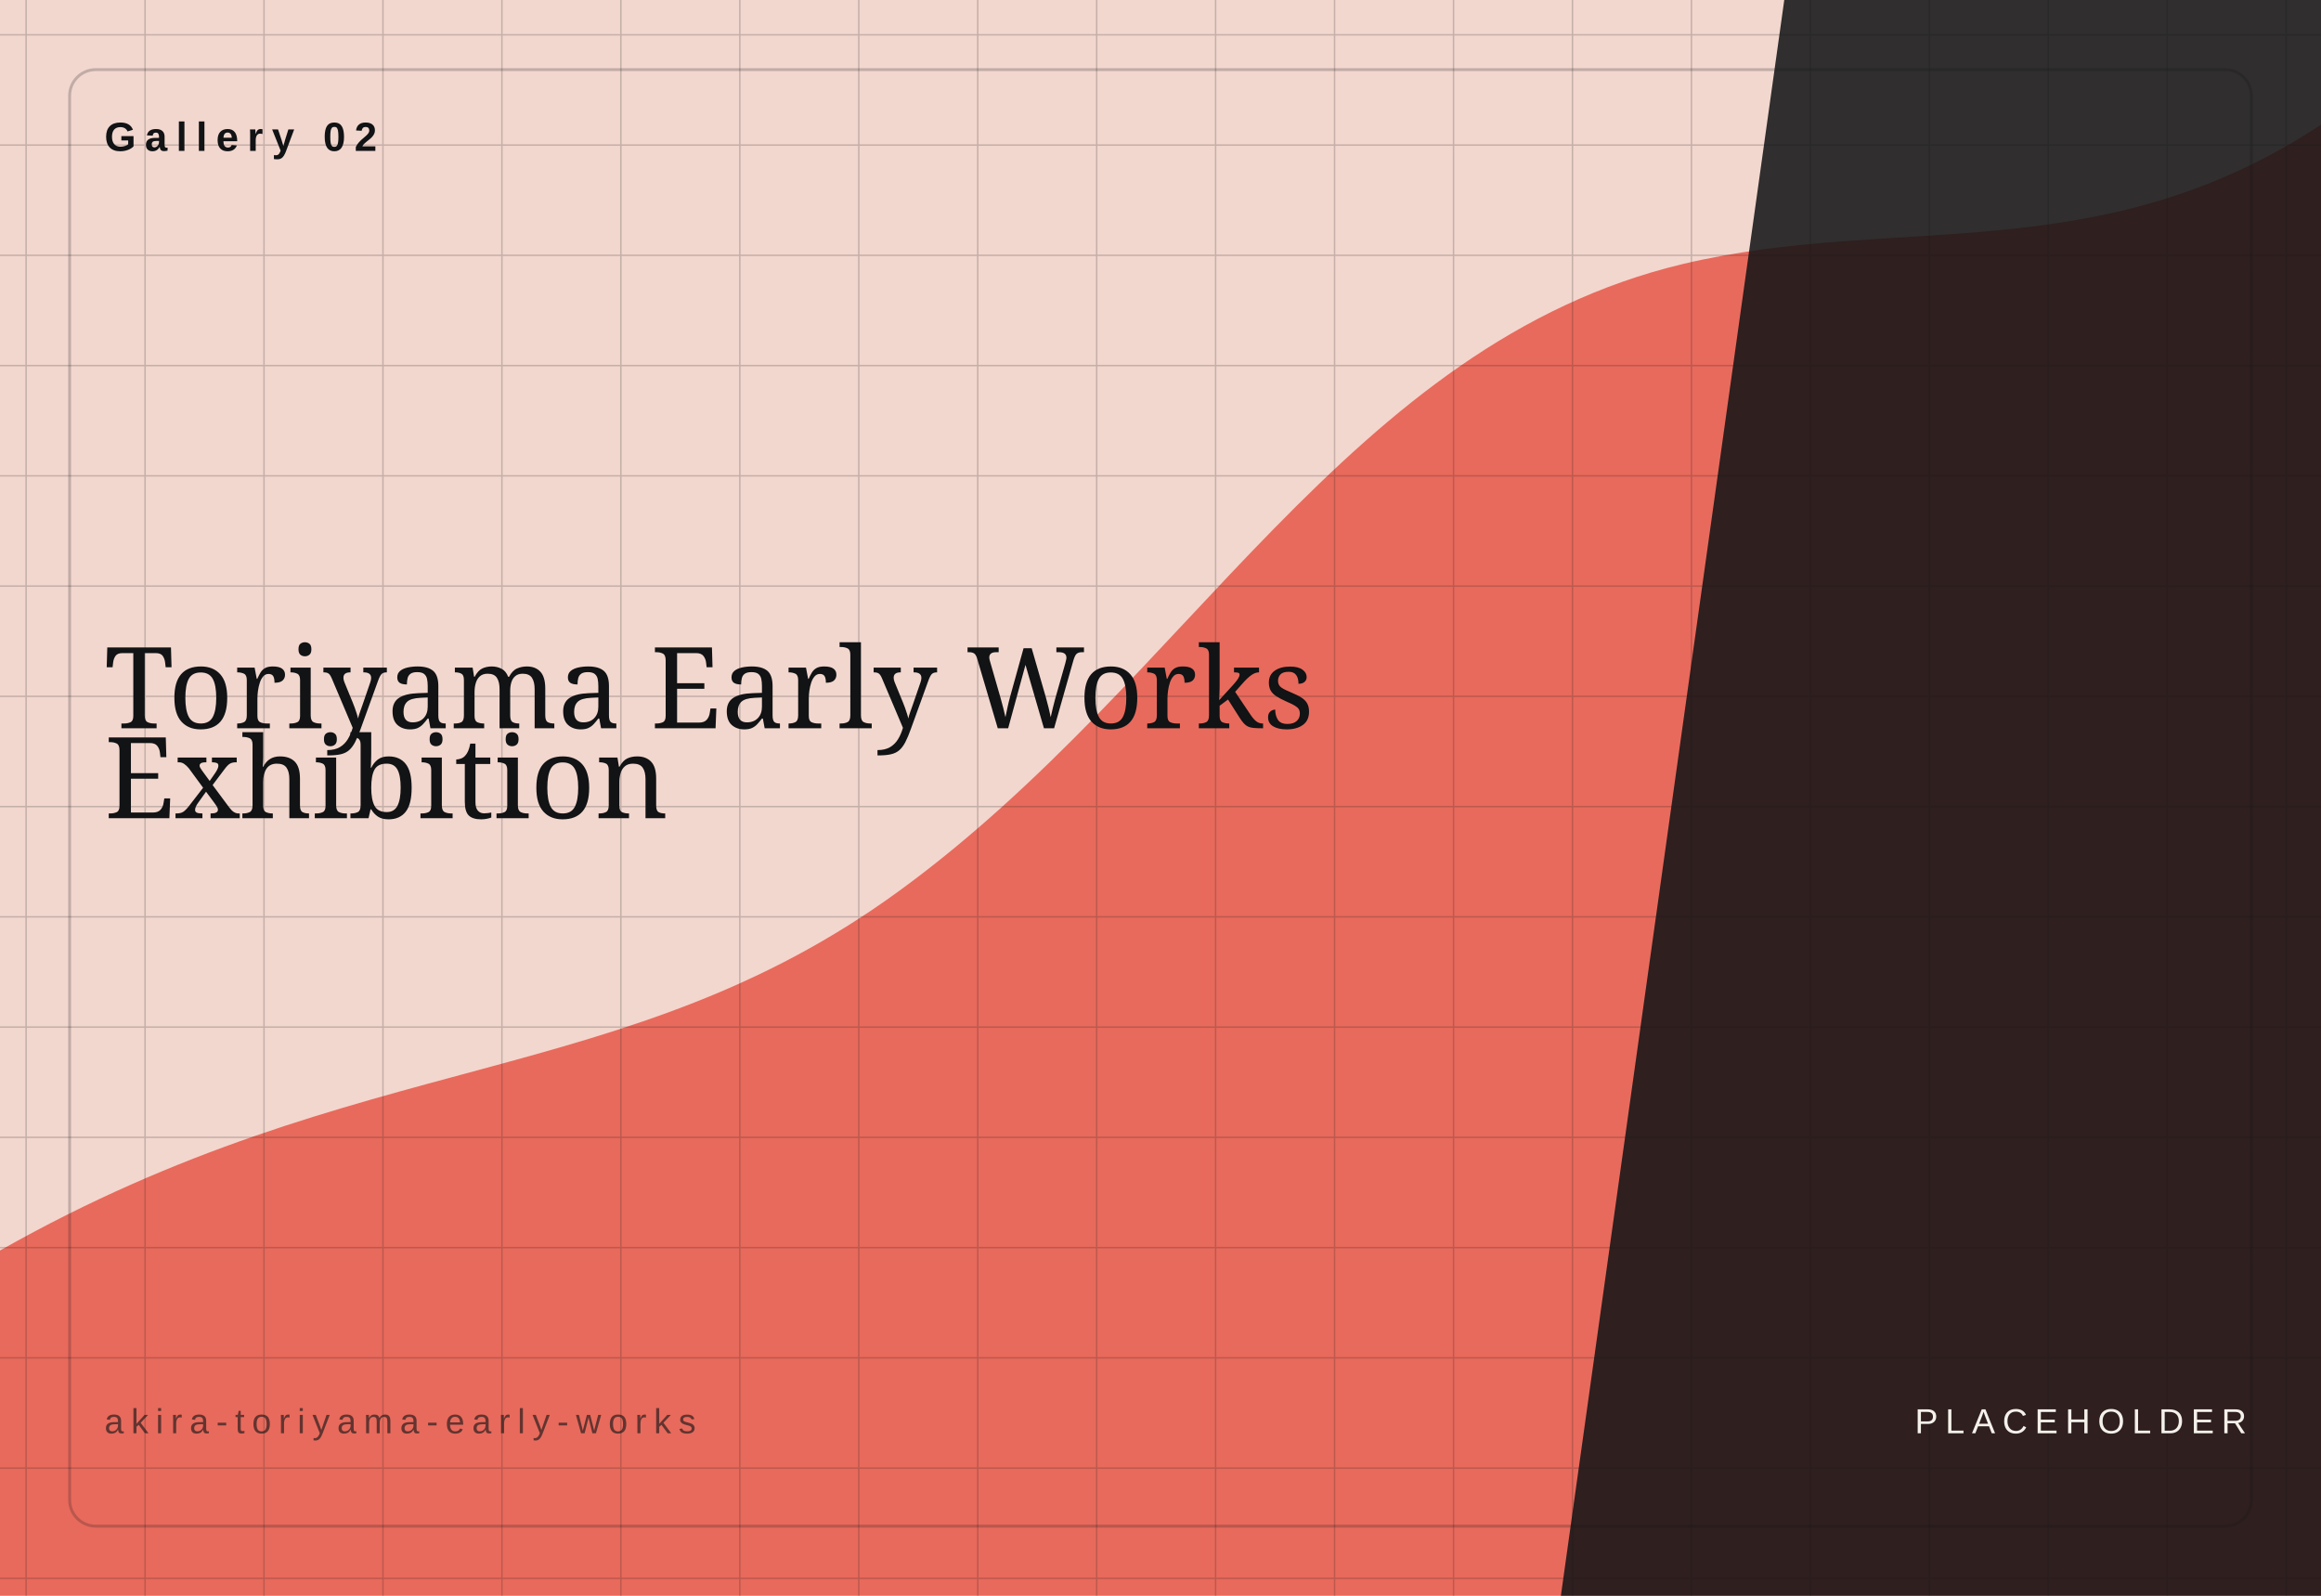
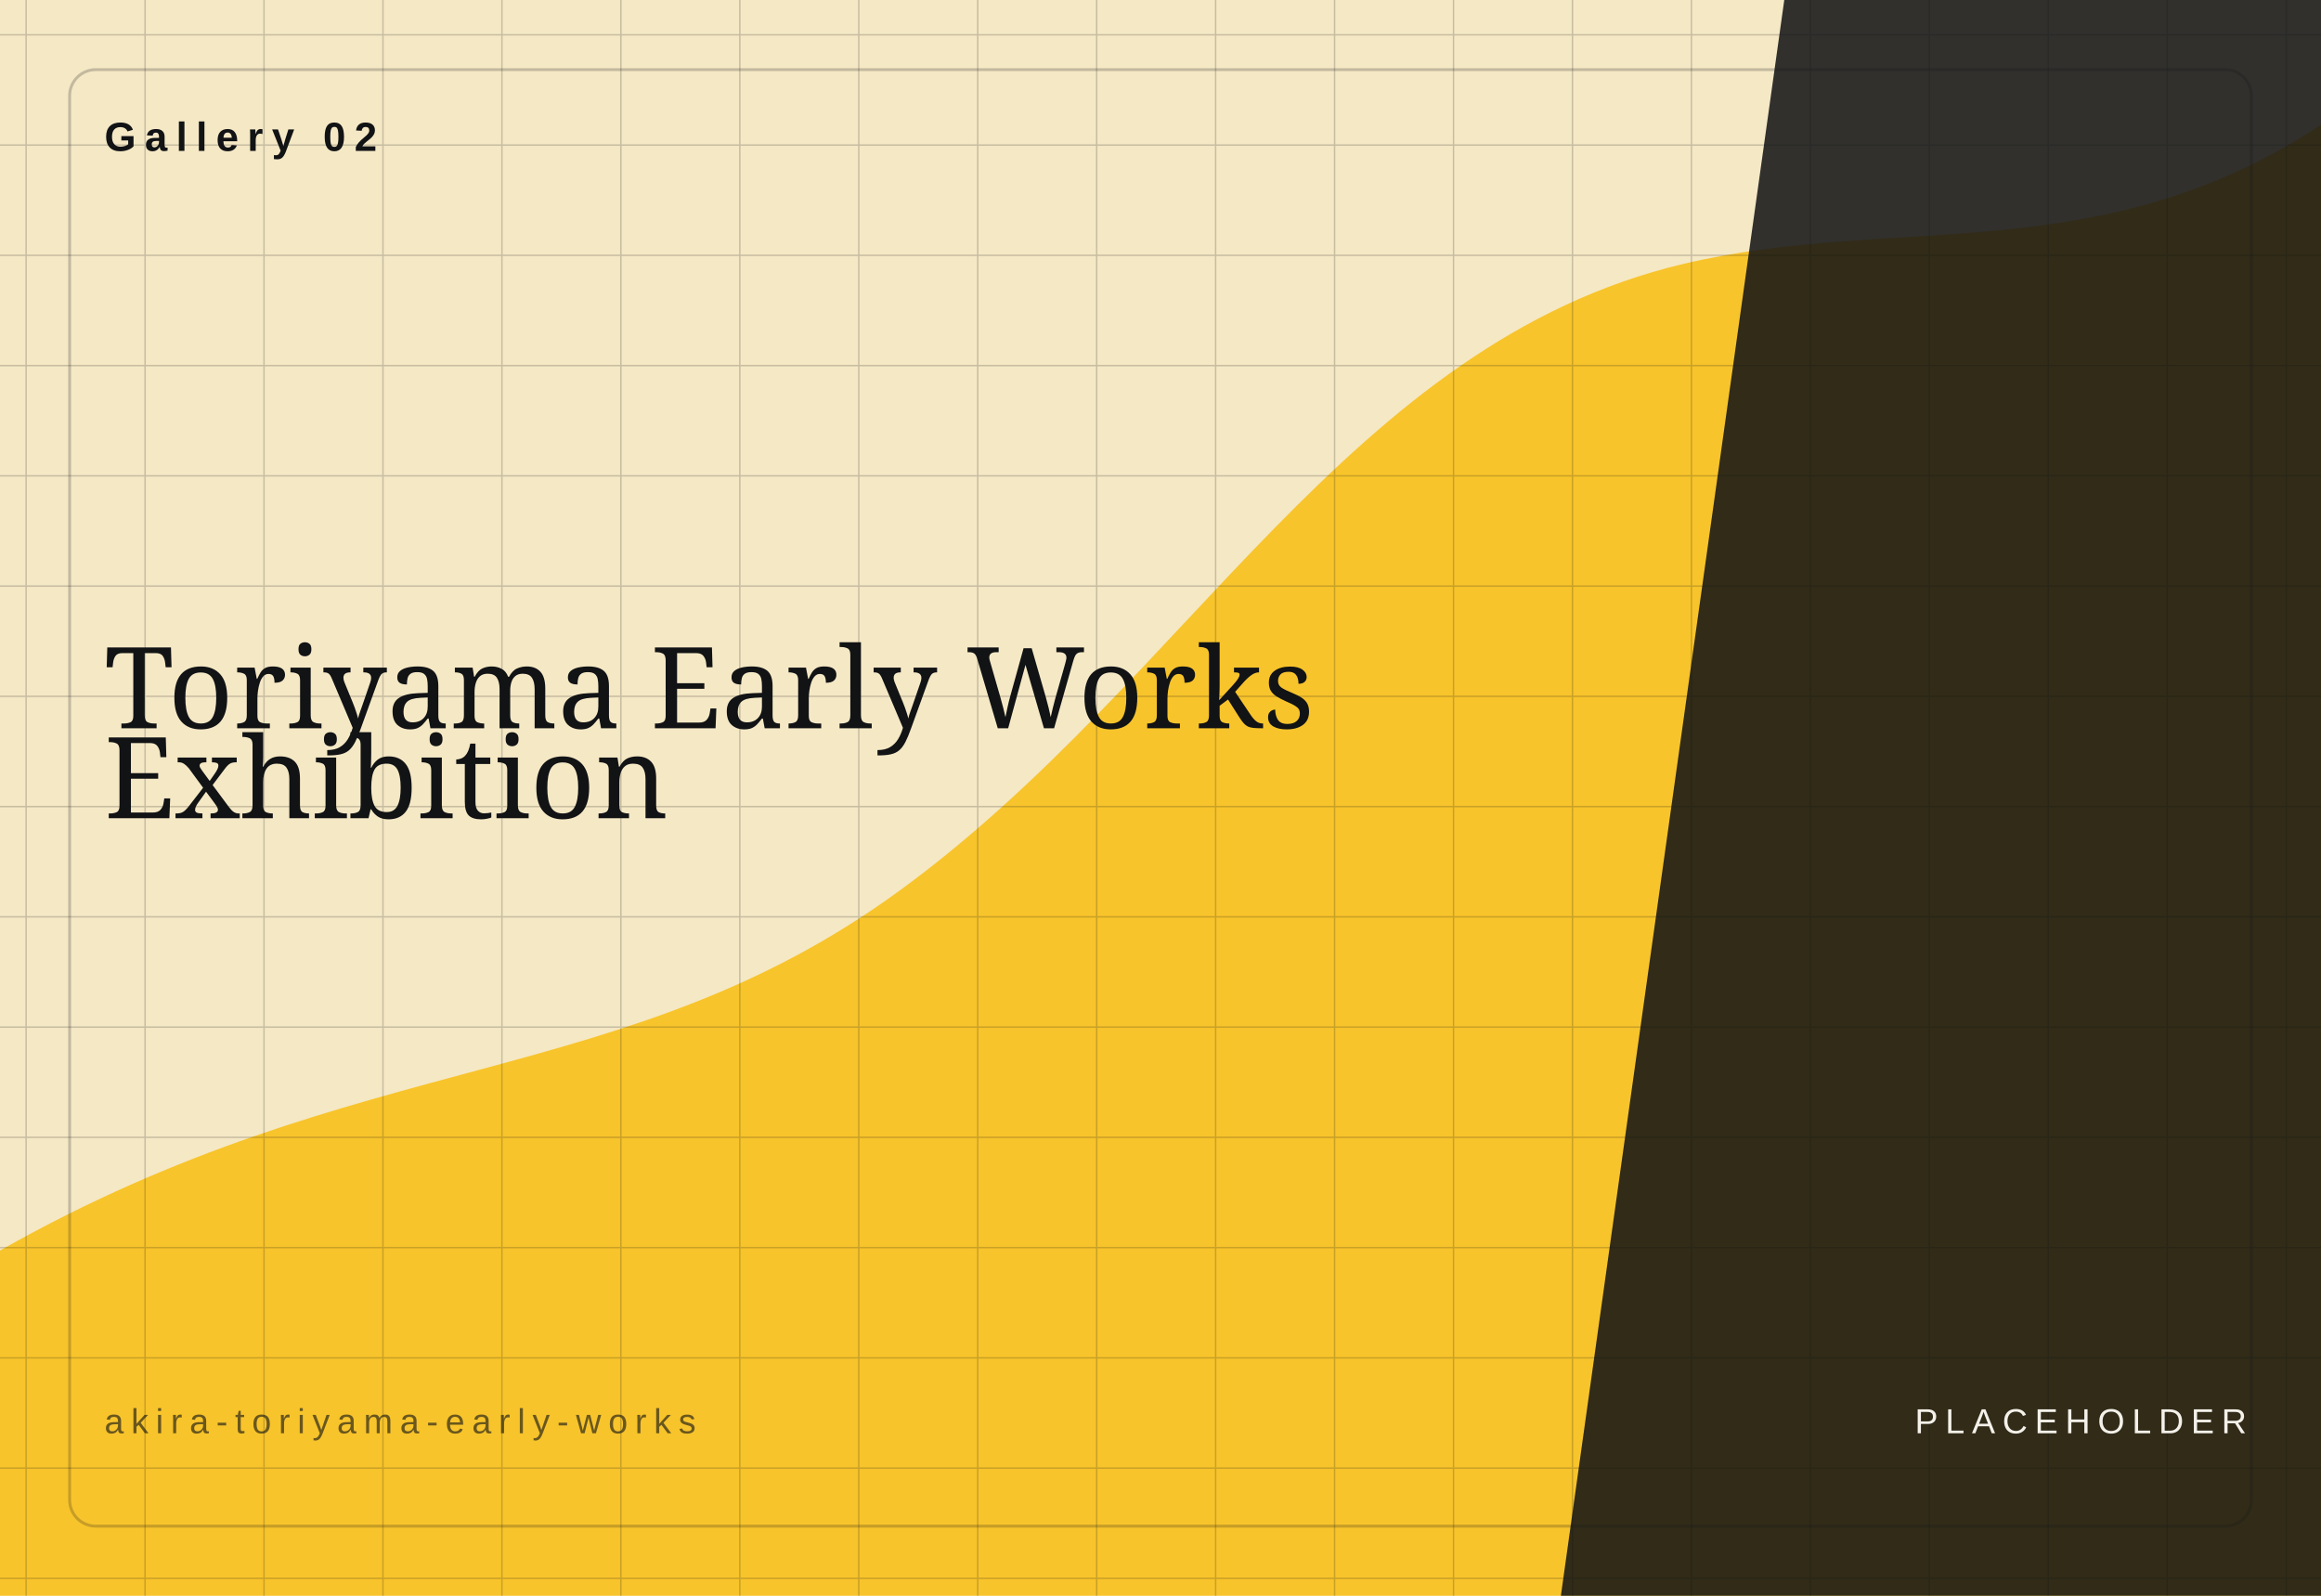
<svg xmlns="http://www.w3.org/2000/svg" width="1600" height="1100" viewBox="0 0 1600 1100" fill="none">
  <rect width="1600" height="1100" fill="#F4F1EA" />
-   <rect x="0" y="0" width="1600" height="1100" fill="#E64B3C" opacity="0.16" />
-   <path d="M0 862C249 721 431 752 620 614C819 469 930 237 1160 182C1307 147 1447 187 1600 86V1100H0V862Z" fill="#E64B3C" opacity="0.78" />
+   <rect x="0" y="0" width="1600" height="1100" fill="#F8BA00" opacity="0.16" />
+   <path d="M0 862C249 721 431 752 620 614C819 469 930 237 1160 182C1307 147 1447 187 1600 86V1100H0V862Z" fill="#F8BA00" opacity="0.78" />
  <path d="M1230 0H1600V1100H1076L1230 0Z" fill="#111315" opacity="0.86" />
  <g opacity="0.2">
    <path d="M0 24H1600" stroke="#111315" stroke-width="1" />
    <path d="M0 100H1600" stroke="#111315" stroke-width="1" />
    <path d="M0 176H1600" stroke="#111315" stroke-width="1" />
    <path d="M0 252H1600" stroke="#111315" stroke-width="1" />
    <path d="M0 328H1600" stroke="#111315" stroke-width="1" />
    <path d="M0 404H1600" stroke="#111315" stroke-width="1" />
    <path d="M0 480H1600" stroke="#111315" stroke-width="1" />
    <path d="M0 556H1600" stroke="#111315" stroke-width="1" />
    <path d="M0 632H1600" stroke="#111315" stroke-width="1" />
    <path d="M0 708H1600" stroke="#111315" stroke-width="1" />
    <path d="M0 784H1600" stroke="#111315" stroke-width="1" />
    <path d="M0 860H1600" stroke="#111315" stroke-width="1" />
    <path d="M0 936H1600" stroke="#111315" stroke-width="1" />
    <path d="M0 1012H1600" stroke="#111315" stroke-width="1" />
    <path d="M0 1088H1600" stroke="#111315" stroke-width="1" />
    <path d="M0 1164H1600" stroke="#111315" stroke-width="1" />
    <path d="M18 0V1100" stroke="#111315" stroke-width="1" />
    <path d="M100 0V1100" stroke="#111315" stroke-width="1" />
    <path d="M182 0V1100" stroke="#111315" stroke-width="1" />
    <path d="M264 0V1100" stroke="#111315" stroke-width="1" />
    <path d="M346 0V1100" stroke="#111315" stroke-width="1" />
    <path d="M428 0V1100" stroke="#111315" stroke-width="1" />
    <path d="M510 0V1100" stroke="#111315" stroke-width="1" />
    <path d="M592 0V1100" stroke="#111315" stroke-width="1" />
    <path d="M674 0V1100" stroke="#111315" stroke-width="1" />
    <path d="M756 0V1100" stroke="#111315" stroke-width="1" />
    <path d="M838 0V1100" stroke="#111315" stroke-width="1" />
    <path d="M920 0V1100" stroke="#111315" stroke-width="1" />
    <path d="M1002 0V1100" stroke="#111315" stroke-width="1" />
    <path d="M1084 0V1100" stroke="#111315" stroke-width="1" />
    <path d="M1166 0V1100" stroke="#111315" stroke-width="1" />
    <path d="M1248 0V1100" stroke="#111315" stroke-width="1" />
    <path d="M1330 0V1100" stroke="#111315" stroke-width="1" />
    <path d="M1412 0V1100" stroke="#111315" stroke-width="1" />
    <path d="M1494 0V1100" stroke="#111315" stroke-width="1" />
    <path d="M1576 0V1100" stroke="#111315" stroke-width="1" />
  </g>
  <rect x="48" y="48" width="1504" height="1004" rx="18" stroke="#111315" stroke-width="2" opacity="0.22" />
  <text x="72" y="104" fill="#111315" font-family="Arial, sans-serif" font-size="28" font-weight="700" letter-spacing="6">Gallery 02</text>
  <text x="72" y="502" fill="#111315" font-family="Georgia, serif" font-size="78" font-weight="400">
    <tspan x="72" dy="0">Toriyama Early Works</tspan>
    <tspan x="72" dy="62">Exhibition</tspan>
  </text>
  <text x="72" y="988" fill="#111315" font-family="Arial, sans-serif" font-size="24" letter-spacing="5" opacity="0.62">akira-toriyama-early-works</text>
  <text x="1320" y="988" fill="#F4F1EA" font-family="Arial, sans-serif" font-size="24" letter-spacing="5">PLACEHOLDER</text>
</svg>
